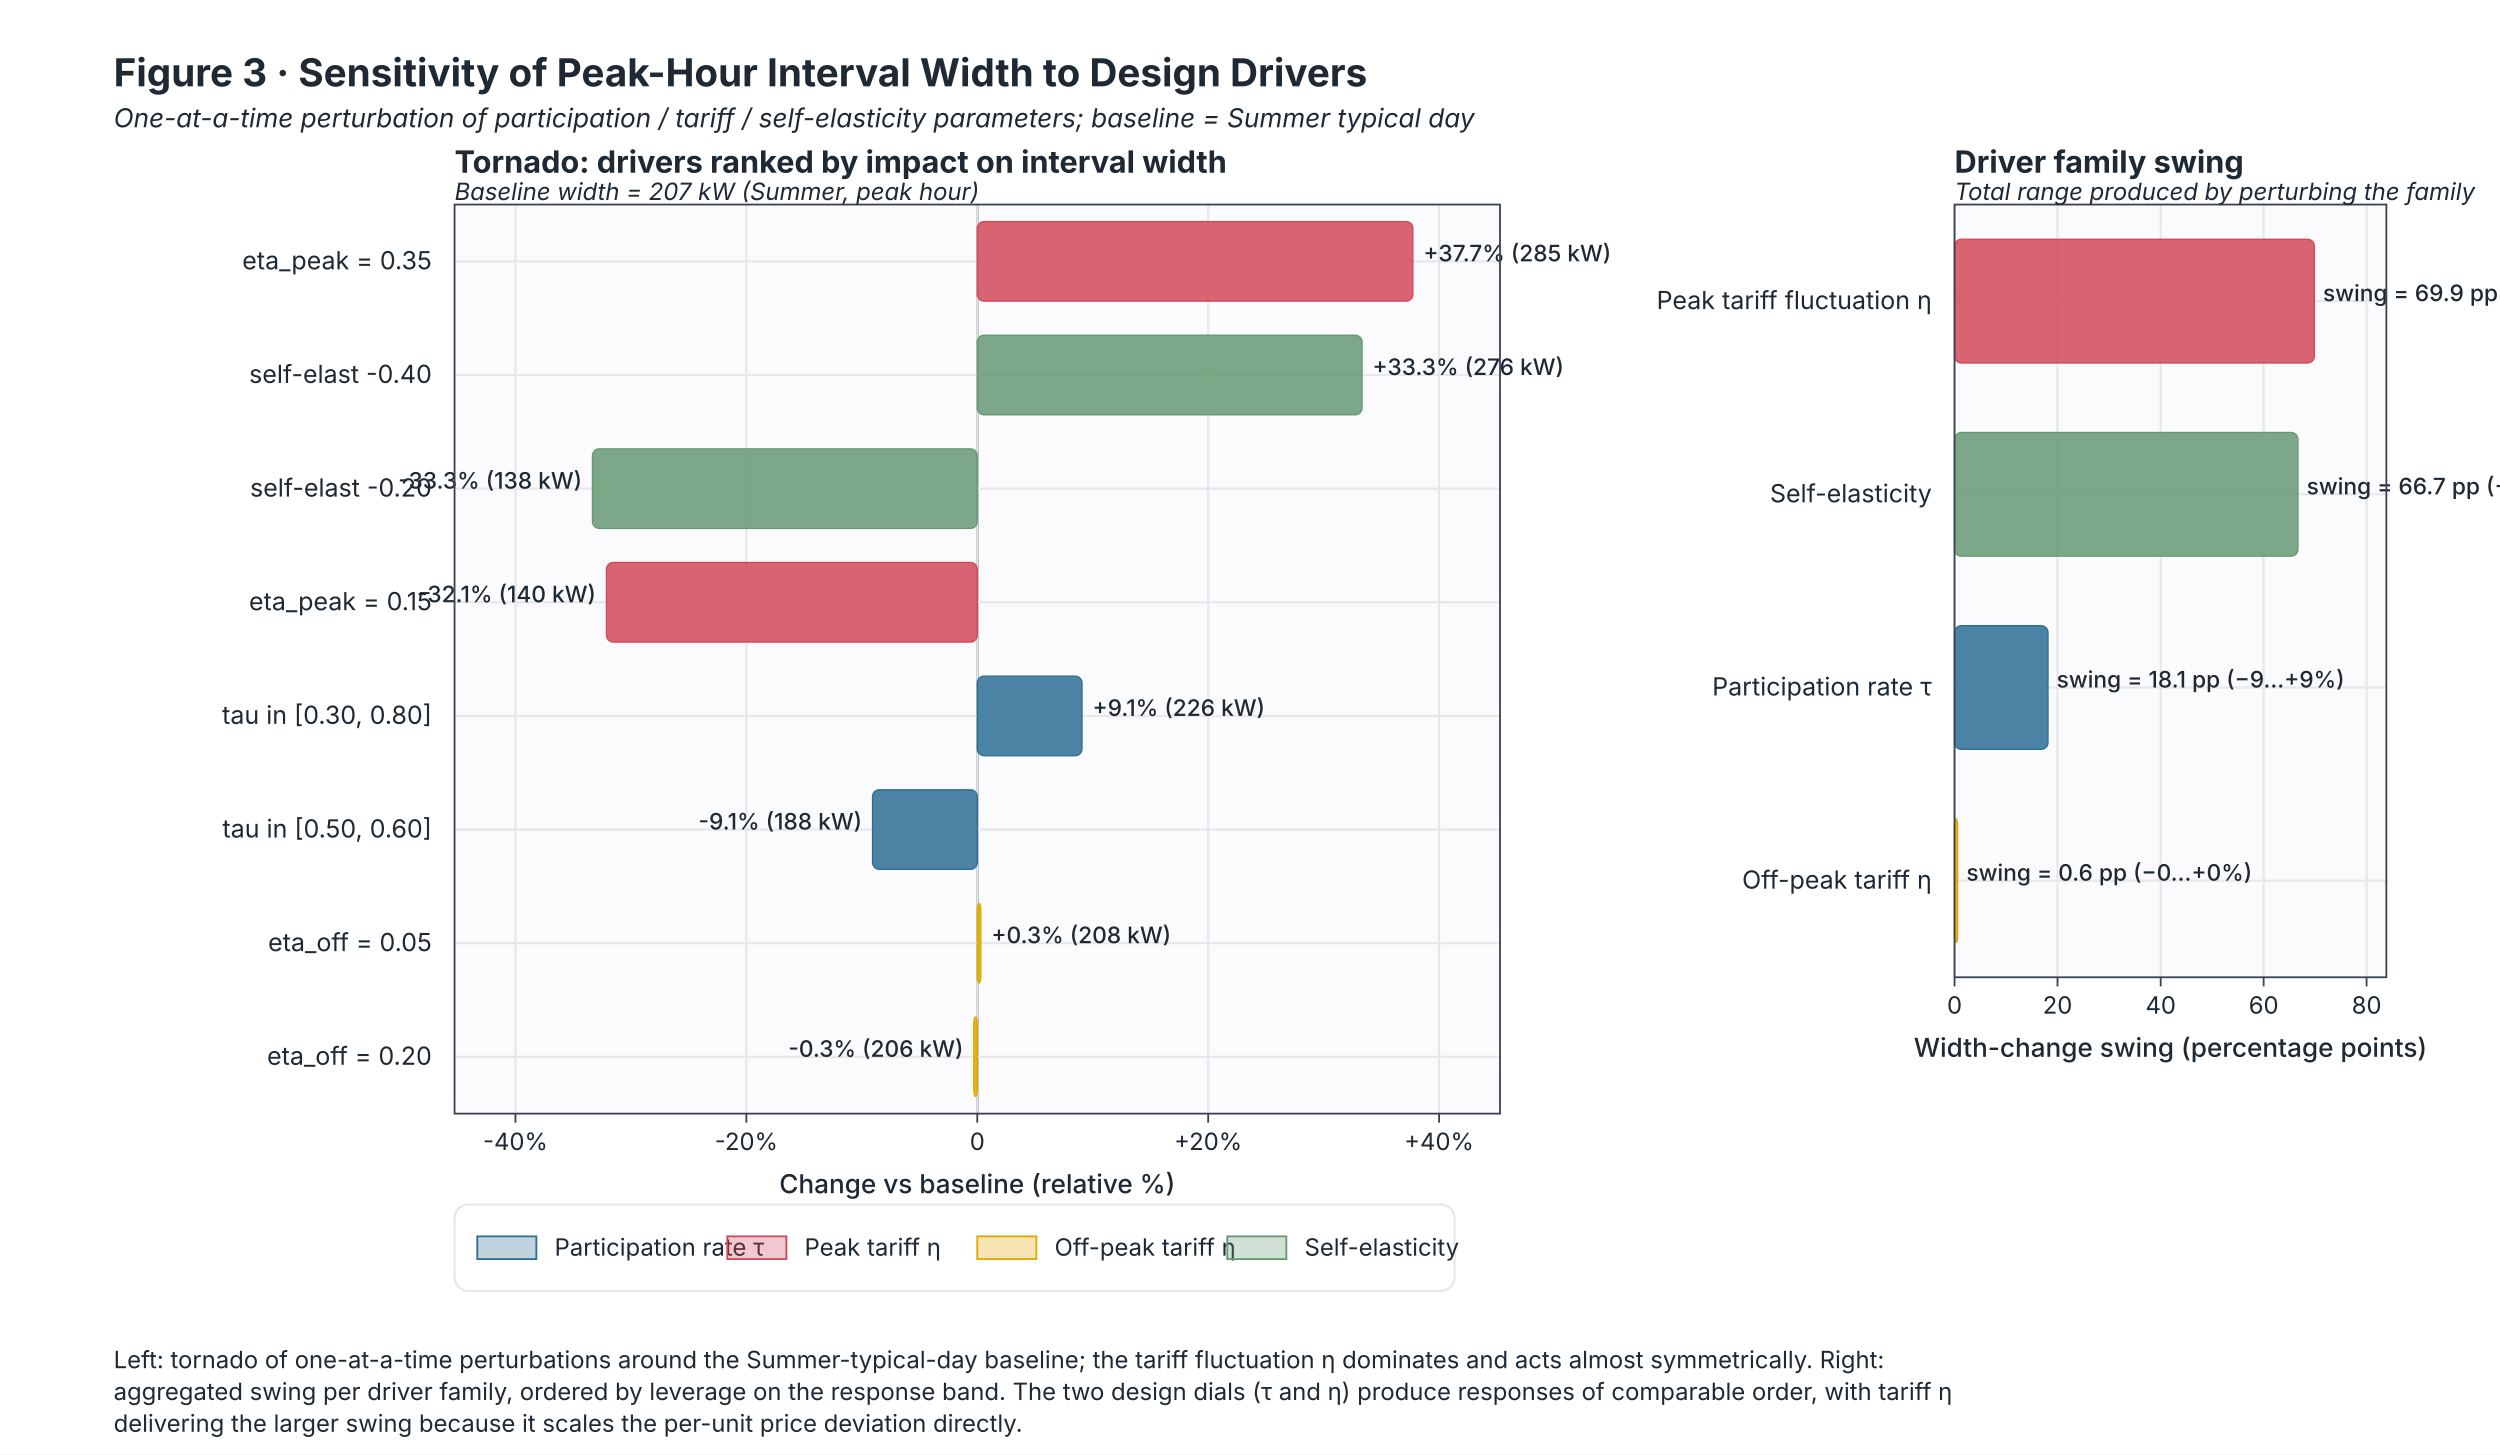
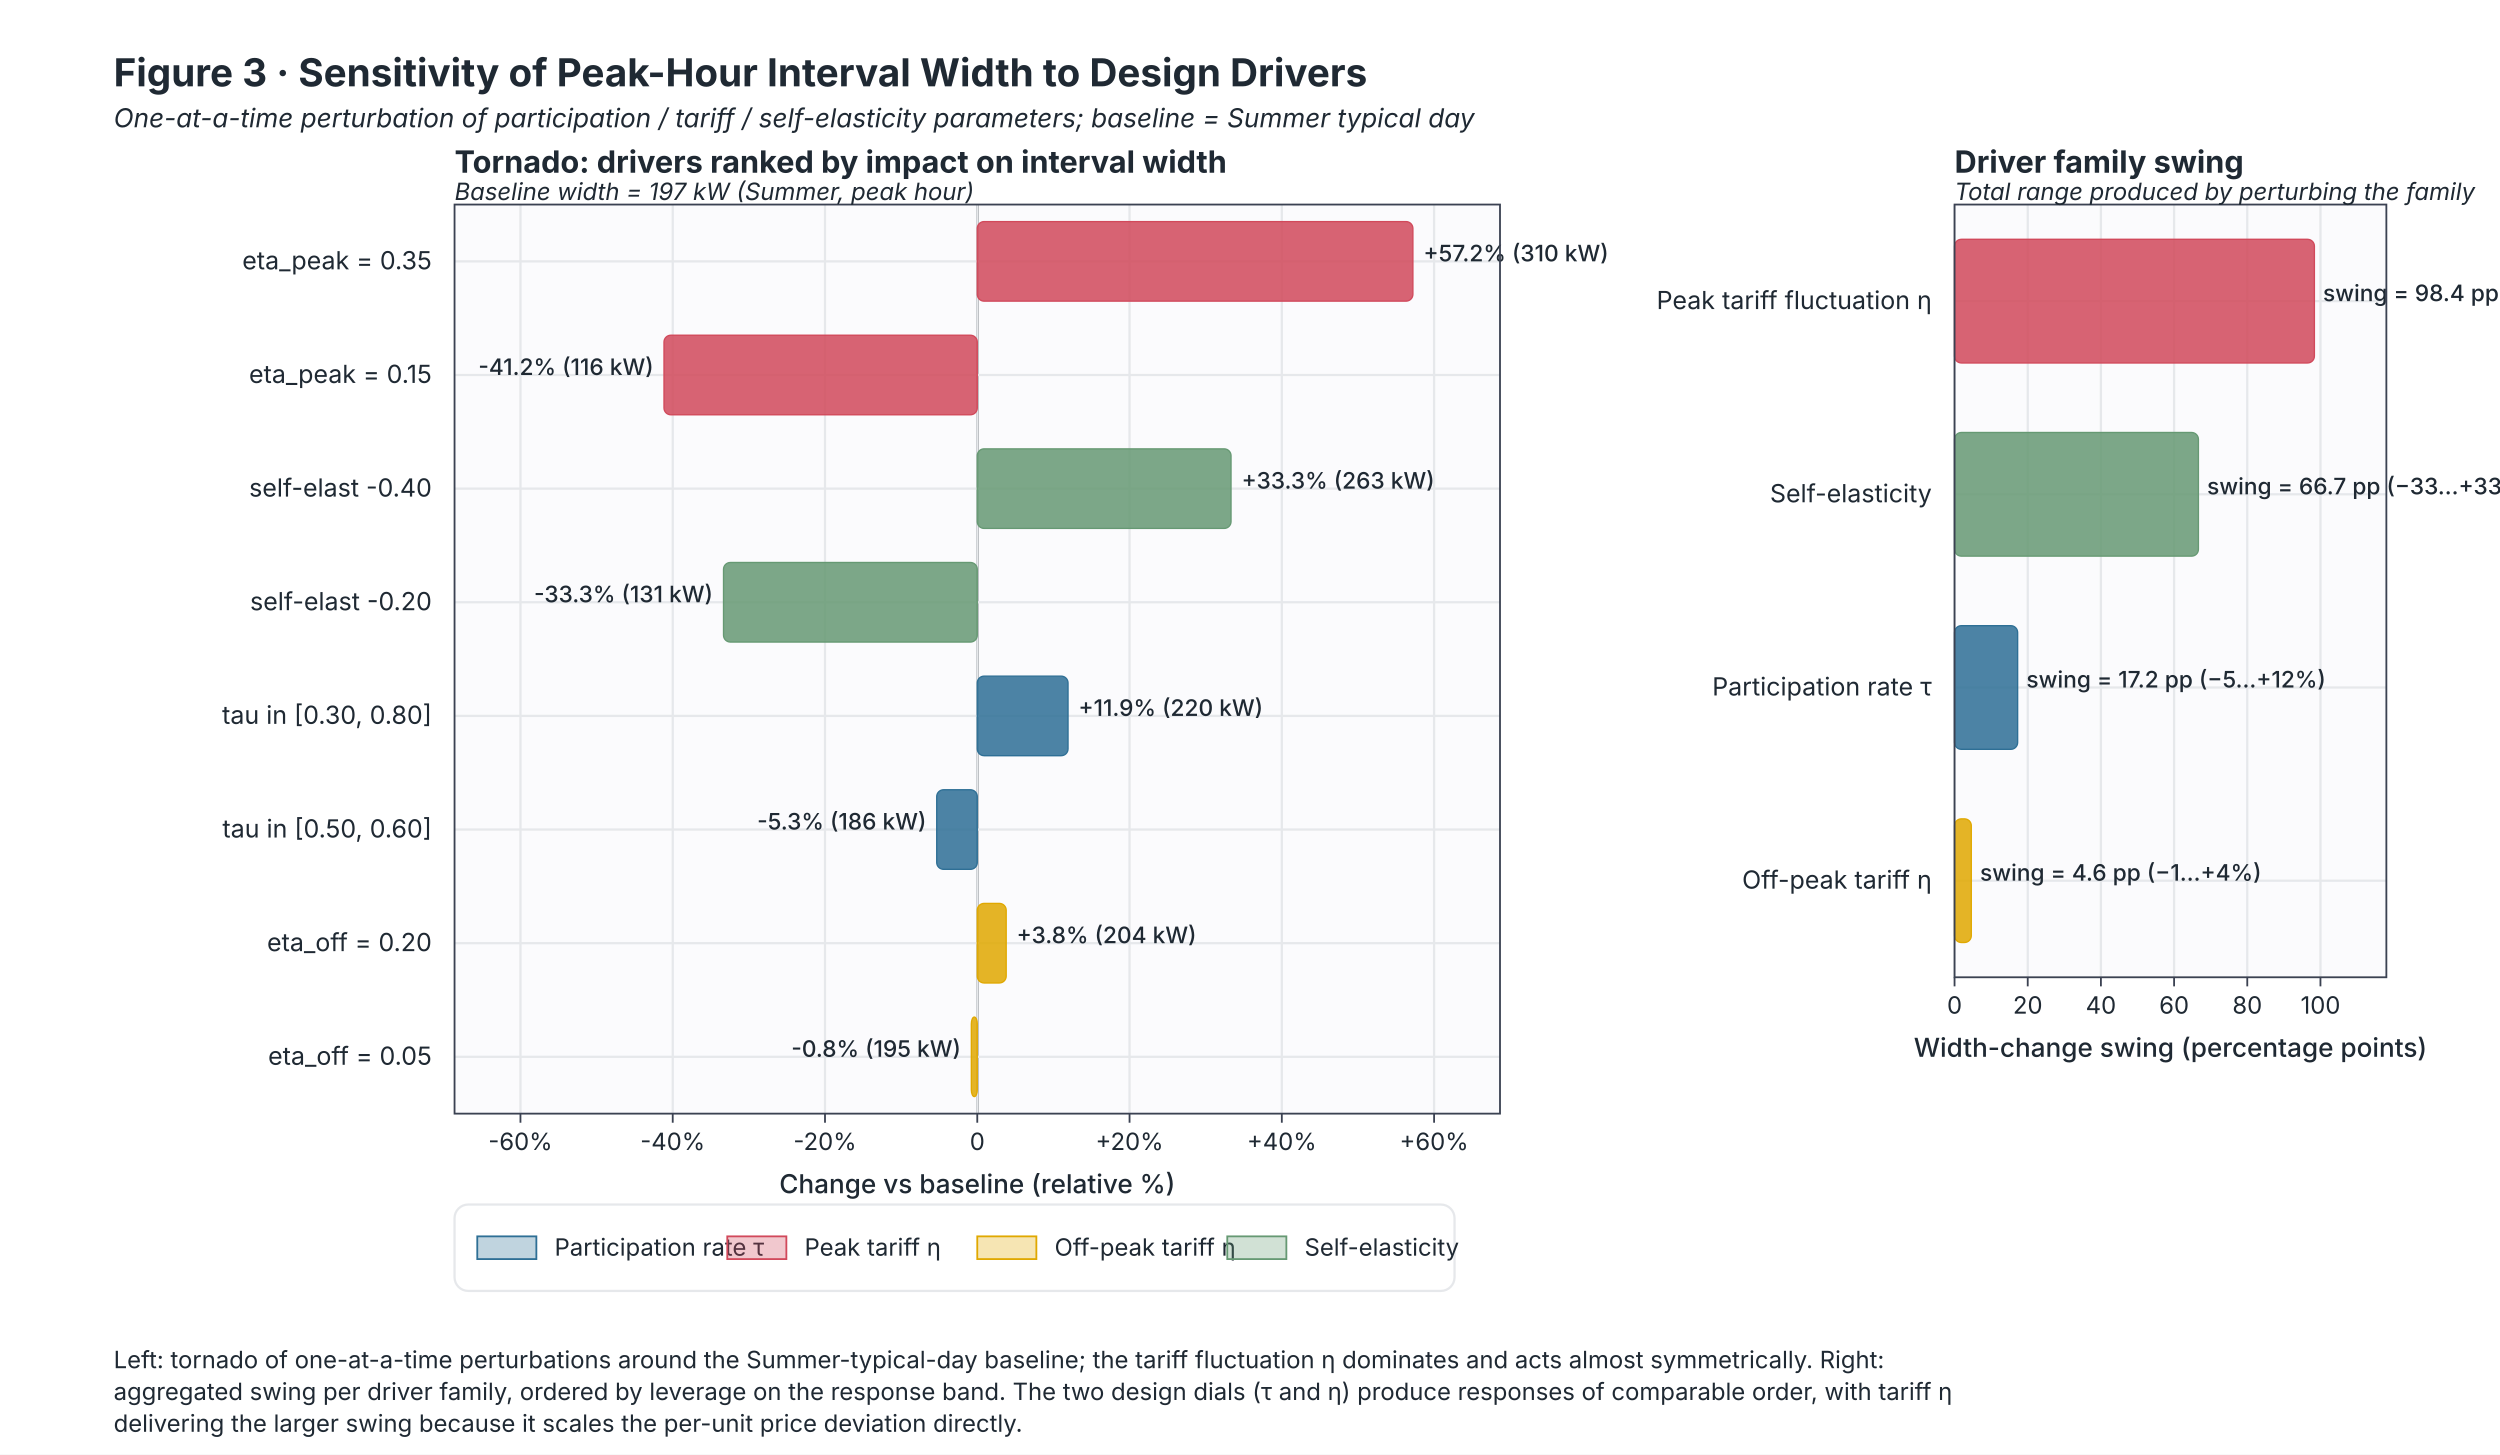
<svg xmlns="http://www.w3.org/2000/svg" viewBox="0 0 1100 640" width="1100" height="640" font-family="'Inter','Helvetica Neue',Helvetica,Arial,sans-serif" font-size="12" color="#1f2933">
  <defs>
    <style>text{fill:#1f2933;}</style>
  </defs>
  <rect x="0" y="0" width="1100" height="640" fill="#ffffff" />
  <text x="50.0" y="38.0" font-size="17" font-weight="700" fill="#1f2933">Figure 3  ·  Sensitivity of Peak-Hour Interval Width to Design Drivers</text>
  <text x="50.0" y="56.0" font-size="11.5" font-style="italic" fill="#5b6770">One-at-a-time perturbation of participation / tariff / self-elasticity parameters; baseline = Summer typical day</text>
  <rect x="200.0" y="90.0" width="460.0" height="400.0" fill="#fbfbfd" stroke="none" />
  <line x1="430.0" y1="90.0" x2="430.0" y2="490.0" stroke="#1f2933" stroke-width="1.0" />
-   <line x1="226.8" y1="90.0" x2="226.8" y2="490.0" stroke="#e6e8eb" stroke-width="1" />
-   <line x1="328.4" y1="90.0" x2="328.4" y2="490.0" stroke="#e6e8eb" stroke-width="1" />
+   <line x1="229.0" y1="90.0" x2="229.0" y2="490.0" stroke="#e6e8eb" stroke-width="1" />
+   <line x1="296.0" y1="90.0" x2="296.0" y2="490.0" stroke="#e6e8eb" stroke-width="1" />
+   <line x1="363.0" y1="90.0" x2="363.0" y2="490.0" stroke="#e6e8eb" stroke-width="1" />
  <line x1="430.0" y1="90.0" x2="430.0" y2="490.0" stroke="#e6e8eb" stroke-width="1" />
-   <line x1="531.6" y1="90.0" x2="531.6" y2="490.0" stroke="#e6e8eb" stroke-width="1" />
-   <line x1="633.2" y1="90.0" x2="633.2" y2="490.0" stroke="#e6e8eb" stroke-width="1" />
+   <line x1="497.0" y1="90.0" x2="497.0" y2="490.0" stroke="#e6e8eb" stroke-width="1" />
+   <line x1="564.0" y1="90.0" x2="564.0" y2="490.0" stroke="#e6e8eb" stroke-width="1" />
+   <line x1="631.0" y1="90.0" x2="631.0" y2="490.0" stroke="#e6e8eb" stroke-width="1" />
  <line x1="200.0" y1="465.0" x2="660.0" y2="465.0" stroke="#e6e8eb" stroke-width="1" />
  <line x1="200.0" y1="415.0" x2="660.0" y2="415.0" stroke="#e6e8eb" stroke-width="1" />
  <line x1="200.0" y1="365.0" x2="660.0" y2="365.0" stroke="#e6e8eb" stroke-width="1" />
  <line x1="200.0" y1="315.0" x2="660.0" y2="315.0" stroke="#e6e8eb" stroke-width="1" />
  <line x1="200.0" y1="265.0" x2="660.0" y2="265.0" stroke="#e6e8eb" stroke-width="1" />
  <line x1="200.0" y1="215.0" x2="660.0" y2="215.0" stroke="#e6e8eb" stroke-width="1" />
  <line x1="200.0" y1="165.0" x2="660.0" y2="165.0" stroke="#e6e8eb" stroke-width="1" />
  <line x1="200.0" y1="115.0" x2="660.0" y2="115.0" stroke="#e6e8eb" stroke-width="1" />
  <rect x="430.00" y="97.50" width="191.67" height="35.00" fill="#d1495b" fill-opacity="0.85" rx="3" stroke="#d1495b" stroke-width="0.6" />
  <text x="190.0" y="118.5" text-anchor="end" font-size="11" fill="#1f2933">eta_peak = 0.35</text>
-   <text x="626.3" y="115.0" text-anchor="start" fill="#1f2933" font-size="10" font-weight="500">+37.7% (285 kW)</text>
-   <rect x="430.00" y="147.50" width="169.32" height="35.00" fill="#669973" fill-opacity="0.85" rx="3" stroke="#669973" stroke-width="0.6" />
-   <text x="190.0" y="168.5" text-anchor="end" font-size="11" fill="#1f2933">self-elast -0.40</text>
-   <text x="603.9" y="165.0" text-anchor="start" fill="#1f2933" font-size="10" font-weight="500">+33.3% (276 kW)</text>
-   <rect x="260.68" y="197.50" width="169.32" height="35.00" fill="#669973" fill-opacity="0.85" rx="3" stroke="#669973" stroke-width="0.6" />
-   <text x="190.0" y="218.5" text-anchor="end" font-size="11" fill="#1f2933">self-elast -0.20</text>
-   <text x="256.1" y="215.0" text-anchor="end" fill="#1f2933" font-size="10" font-weight="500">-33.3% (138 kW)</text>
-   <rect x="266.85" y="247.50" width="163.15" height="35.00" fill="#d1495b" fill-opacity="0.85" rx="3" stroke="#d1495b" stroke-width="0.6" />
-   <text x="190.0" y="268.5" text-anchor="end" font-size="11" fill="#1f2933">eta_peak = 0.15</text>
-   <text x="262.2" y="265.0" text-anchor="end" fill="#1f2933" font-size="10" font-weight="500">-32.1% (140 kW)</text>
-   <rect x="430.00" y="297.50" width="46.08" height="35.00" fill="#2e6f95" fill-opacity="0.85" rx="3" stroke="#2e6f95" stroke-width="0.6" />
+   <text x="626.3" y="115.0" text-anchor="start" fill="#1f2933" font-size="10" font-weight="500">+57.2% (310 kW)</text>
+   <rect x="292.16" y="147.50" width="137.84" height="35.00" fill="#d1495b" fill-opacity="0.85" rx="3" stroke="#d1495b" stroke-width="0.6" />
+   <text x="190.0" y="168.5" text-anchor="end" font-size="11" fill="#1f2933">eta_peak = 0.15</text>
+   <text x="287.6" y="165.0" text-anchor="end" fill="#1f2933" font-size="10" font-weight="500">-41.2% (116 kW)</text>
+   <rect x="430.00" y="197.50" width="111.65" height="35.00" fill="#669973" fill-opacity="0.85" rx="3" stroke="#669973" stroke-width="0.6" />
+   <text x="190.0" y="218.5" text-anchor="end" font-size="11" fill="#1f2933">self-elast -0.40</text>
+   <text x="546.3" y="215.0" text-anchor="start" fill="#1f2933" font-size="10" font-weight="500">+33.3% (263 kW)</text>
+   <rect x="318.35" y="247.50" width="111.65" height="35.00" fill="#669973" fill-opacity="0.85" rx="3" stroke="#669973" stroke-width="0.6" />
+   <text x="190.0" y="268.5" text-anchor="end" font-size="11" fill="#1f2933">self-elast -0.20</text>
+   <text x="313.7" y="265.0" text-anchor="end" fill="#1f2933" font-size="10" font-weight="500">-33.3% (131 kW)</text>
+   <rect x="430.00" y="297.50" width="39.93" height="35.00" fill="#2e6f95" fill-opacity="0.85" rx="3" stroke="#2e6f95" stroke-width="0.6" />
  <text x="190.0" y="318.5" text-anchor="end" font-size="11" fill="#1f2933">tau in [0.30, 0.80]</text>
-   <text x="480.7" y="315.0" text-anchor="start" fill="#1f2933" font-size="10" font-weight="500">+9.1% (226 kW)</text>
-   <rect x="383.92" y="347.50" width="46.08" height="35.00" fill="#2e6f95" fill-opacity="0.85" rx="3" stroke="#2e6f95" stroke-width="0.6" />
+   <text x="474.5" y="315.0" text-anchor="start" fill="#1f2933" font-size="10" font-weight="500">+11.9% (220 kW)</text>
+   <rect x="412.16" y="347.50" width="17.84" height="35.00" fill="#2e6f95" fill-opacity="0.85" rx="3" stroke="#2e6f95" stroke-width="0.6" />
  <text x="190.0" y="368.5" text-anchor="end" font-size="11" fill="#1f2933">tau in [0.50, 0.60]</text>
-   <text x="379.3" y="365.0" text-anchor="end" fill="#1f2933" font-size="10" font-weight="500">-9.1% (188 kW)</text>
-   <rect x="430.00" y="397.50" width="1.56" height="35.00" fill="#e0a800" fill-opacity="0.85" rx="3" stroke="#e0a800" stroke-width="0.6" />
-   <text x="190.0" y="418.5" text-anchor="end" font-size="11" fill="#1f2933">eta_off = 0.05</text>
-   <text x="436.2" y="415.0" text-anchor="start" fill="#1f2933" font-size="10" font-weight="500">+0.3% (208 kW)</text>
-   <rect x="428.48" y="447.50" width="1.52" height="35.00" fill="#e0a800" fill-opacity="0.85" rx="3" stroke="#e0a800" stroke-width="0.6" />
-   <text x="190.0" y="468.5" text-anchor="end" font-size="11" fill="#1f2933">eta_off = 0.20</text>
-   <text x="423.9" y="465.0" text-anchor="end" fill="#1f2933" font-size="10" font-weight="500">-0.3% (206 kW)</text>
+   <text x="407.6" y="365.0" text-anchor="end" fill="#1f2933" font-size="10" font-weight="500">-5.3% (186 kW)</text>
+   <rect x="430.00" y="397.50" width="12.72" height="35.00" fill="#e0a800" fill-opacity="0.85" rx="3" stroke="#e0a800" stroke-width="0.6" />
+   <text x="190.0" y="418.5" text-anchor="end" font-size="11" fill="#1f2933">eta_off = 0.20</text>
+   <text x="447.3" y="415.0" text-anchor="start" fill="#1f2933" font-size="10" font-weight="500">+3.8% (204 kW)</text>
+   <rect x="427.39" y="447.50" width="2.61" height="35.00" fill="#e0a800" fill-opacity="0.85" rx="3" stroke="#e0a800" stroke-width="0.6" />
+   <text x="190.0" y="468.5" text-anchor="end" font-size="11" fill="#1f2933">eta_off = 0.05</text>
+   <text x="422.8" y="465.0" text-anchor="end" fill="#1f2933" font-size="10" font-weight="500">-0.8% (195 kW)</text>
  <rect x="200.0" y="90.0" width="460.0" height="400.0" fill="none" stroke="#3b4252" stroke-width="0.8" />
-   <line x1="226.8" y1="490.0" x2="226.8" y2="494.0" stroke="#3b4252" stroke-width="0.8" />
-   <text x="226.8" y="506.0" text-anchor="middle" fill="#5b6770" font-size="10.5">-40%</text>
-   <line x1="328.4" y1="490.0" x2="328.4" y2="494.0" stroke="#3b4252" stroke-width="0.8" />
-   <text x="328.4" y="506.0" text-anchor="middle" fill="#5b6770" font-size="10.5">-20%</text>
+   <line x1="229.0" y1="490.0" x2="229.0" y2="494.0" stroke="#3b4252" stroke-width="0.8" />
+   <text x="229.0" y="506.0" text-anchor="middle" fill="#5b6770" font-size="10.5">-60%</text>
+   <line x1="296.0" y1="490.0" x2="296.0" y2="494.0" stroke="#3b4252" stroke-width="0.8" />
+   <text x="296.0" y="506.0" text-anchor="middle" fill="#5b6770" font-size="10.5">-40%</text>
+   <line x1="363.0" y1="490.0" x2="363.0" y2="494.0" stroke="#3b4252" stroke-width="0.8" />
+   <text x="363.0" y="506.0" text-anchor="middle" fill="#5b6770" font-size="10.5">-20%</text>
  <line x1="430.0" y1="490.0" x2="430.0" y2="494.0" stroke="#3b4252" stroke-width="0.8" />
  <text x="430.0" y="506.0" text-anchor="middle" fill="#5b6770" font-size="10.5">0</text>
-   <line x1="531.6" y1="490.0" x2="531.6" y2="494.0" stroke="#3b4252" stroke-width="0.8" />
-   <text x="531.6" y="506.0" text-anchor="middle" fill="#5b6770" font-size="10.5">+20%</text>
-   <line x1="633.2" y1="490.0" x2="633.2" y2="494.0" stroke="#3b4252" stroke-width="0.8" />
-   <text x="633.2" y="506.0" text-anchor="middle" fill="#5b6770" font-size="10.5">+40%</text>
+   <line x1="497.0" y1="490.0" x2="497.0" y2="494.0" stroke="#3b4252" stroke-width="0.8" />
+   <text x="497.0" y="506.0" text-anchor="middle" fill="#5b6770" font-size="10.5">+20%</text>
+   <line x1="564.0" y1="490.0" x2="564.0" y2="494.0" stroke="#3b4252" stroke-width="0.8" />
+   <text x="564.0" y="506.0" text-anchor="middle" fill="#5b6770" font-size="10.5">+40%</text>
+   <line x1="631.0" y1="490.0" x2="631.0" y2="494.0" stroke="#3b4252" stroke-width="0.8" />
+   <text x="631.0" y="506.0" text-anchor="middle" fill="#5b6770" font-size="10.5">+60%</text>
  <text x="430.0" y="525.0" text-anchor="middle" fill="#1f2933" font-size="11.5" font-weight="500">Change vs baseline (relative %)</text>
  <text x="200.0" y="76.0" text-anchor="start" fill="#1f2933" font-size="13.5" font-weight="700">Tornado: drivers ranked by impact on interval width</text>
-   <text x="200.0" y="88.0" text-anchor="start" fill="#5b6770" font-size="10.5" font-style="italic">Baseline width = 207 kW (Summer, peak hour)</text>
+   <text x="200.0" y="88.0" text-anchor="start" fill="#5b6770" font-size="10.5" font-style="italic">Baseline width = 197 kW (Summer, peak hour)</text>
  <rect x="200.0" y="530.0" width="440.0" height="38.0" fill="white" stroke="#e6e8eb" stroke-width="1" rx="6" />
  <rect x="210.0" y="544.0" width="26.0" height="10" fill="#2e6f95" fill-opacity="0.30" stroke="#2e6f95" stroke-width="0.8" />
  <text x="244.0" y="552.5" font-size="10.5" fill="#1f2933">Participation rate τ</text>
  <rect x="320.0" y="544.0" width="26.0" height="10" fill="#d1495b" fill-opacity="0.30" stroke="#d1495b" stroke-width="0.8" />
  <text x="354.0" y="552.5" font-size="10.5" fill="#1f2933">Peak tariff η</text>
  <rect x="430.0" y="544.0" width="26.0" height="10" fill="#e0a800" fill-opacity="0.30" stroke="#e0a800" stroke-width="0.8" />
  <text x="464.0" y="552.5" font-size="10.5" fill="#1f2933">Off-peak tariff η</text>
  <rect x="540.0" y="544.0" width="26.0" height="10" fill="#669973" fill-opacity="0.30" stroke="#669973" stroke-width="0.8" />
  <text x="574.0" y="552.5" font-size="10.5" fill="#1f2933">Self-elasticity</text>
  <rect x="860.0" y="90.0" width="190.0" height="340.0" fill="#fbfbfd" stroke="none" />
  <line x1="860.0" y1="90.0" x2="860.0" y2="430.0" stroke="#e6e8eb" stroke-width="1" />
-   <line x1="905.3" y1="90.0" x2="905.3" y2="430.0" stroke="#e6e8eb" stroke-width="1" />
-   <line x1="950.7" y1="90.0" x2="950.7" y2="430.0" stroke="#e6e8eb" stroke-width="1" />
-   <line x1="996.0" y1="90.0" x2="996.0" y2="430.0" stroke="#e6e8eb" stroke-width="1" />
-   <line x1="1041.3" y1="90.0" x2="1041.3" y2="430.0" stroke="#e6e8eb" stroke-width="1" />
+   <line x1="892.2" y1="90.0" x2="892.2" y2="430.0" stroke="#e6e8eb" stroke-width="1" />
+   <line x1="924.4" y1="90.0" x2="924.4" y2="430.0" stroke="#e6e8eb" stroke-width="1" />
+   <line x1="956.6" y1="90.0" x2="956.6" y2="430.0" stroke="#e6e8eb" stroke-width="1" />
+   <line x1="988.8" y1="90.0" x2="988.8" y2="430.0" stroke="#e6e8eb" stroke-width="1" />
+   <line x1="1021.0" y1="90.0" x2="1021.0" y2="430.0" stroke="#e6e8eb" stroke-width="1" />
  <line x1="860.0" y1="387.5" x2="1050.0" y2="387.5" stroke="#e6e8eb" stroke-width="1" />
  <line x1="860.0" y1="302.5" x2="1050.0" y2="302.5" stroke="#e6e8eb" stroke-width="1" />
  <line x1="860.0" y1="217.5" x2="1050.0" y2="217.5" stroke="#e6e8eb" stroke-width="1" />
  <line x1="860.0" y1="132.5" x2="1050.0" y2="132.5" stroke="#e6e8eb" stroke-width="1" />
  <rect x="860.00" y="105.30" width="158.33" height="54.40" fill="#d1495b" fill-opacity="0.85" rx="3" stroke="#d1495b" stroke-width="0.6" />
  <text x="850.0" y="136.0" text-anchor="end" font-size="11" fill="#1f2933">Peak tariff fluctuation η</text>
-   <text x="1022.1" y="132.5" text-anchor="start" fill="#1f2933" font-size="10" font-weight="500">swing = 69.9 pp   (−32…+38%)</text>
-   <rect x="860.00" y="190.30" width="151.11" height="54.40" fill="#669973" fill-opacity="0.85" rx="3" stroke="#669973" stroke-width="0.6" />
+   <text x="1022.1" y="132.5" text-anchor="start" fill="#1f2933" font-size="10" font-weight="500">swing = 98.4 pp   (−41…+57%)</text>
+   <rect x="860.00" y="190.30" width="107.30" height="54.40" fill="#669973" fill-opacity="0.85" rx="3" stroke="#669973" stroke-width="0.6" />
  <text x="850.0" y="221.0" text-anchor="end" font-size="11" fill="#1f2933">Self-elasticity</text>
-   <text x="1014.9" y="217.5" text-anchor="start" fill="#1f2933" font-size="10" font-weight="500">swing = 66.7 pp   (−33…+33%)</text>
-   <rect x="860.00" y="275.30" width="41.12" height="54.40" fill="#2e6f95" fill-opacity="0.85" rx="3" stroke="#2e6f95" stroke-width="0.6" />
+   <text x="971.1" y="217.5" text-anchor="start" fill="#1f2933" font-size="10" font-weight="500">swing = 66.7 pp   (−33…+33%)</text>
+   <rect x="860.00" y="275.30" width="27.76" height="54.40" fill="#2e6f95" fill-opacity="0.85" rx="3" stroke="#2e6f95" stroke-width="0.6" />
  <text x="850.0" y="306.0" text-anchor="end" font-size="11" fill="#1f2933">Participation rate τ</text>
-   <text x="904.9" y="302.5" text-anchor="start" fill="#1f2933" font-size="10" font-weight="500">swing = 18.1 pp   (−9…+9%)</text>
-   <rect x="860.00" y="360.30" width="1.37" height="54.40" fill="#e0a800" fill-opacity="0.85" rx="3" stroke="#e0a800" stroke-width="0.6" />
+   <text x="891.6" y="302.5" text-anchor="start" fill="#1f2933" font-size="10" font-weight="500">swing = 17.2 pp   (−5…+12%)</text>
+   <rect x="860.00" y="360.30" width="7.37" height="54.40" fill="#e0a800" fill-opacity="0.85" rx="3" stroke="#e0a800" stroke-width="0.6" />
  <text x="850.0" y="391.0" text-anchor="end" font-size="11" fill="#1f2933">Off-peak tariff η</text>
-   <text x="865.2" y="387.5" text-anchor="start" fill="#1f2933" font-size="10" font-weight="500">swing = 0.6 pp   (−0…+0%)</text>
+   <text x="871.2" y="387.5" text-anchor="start" fill="#1f2933" font-size="10" font-weight="500">swing = 4.6 pp   (−1…+4%)</text>
  <rect x="860.0" y="90.0" width="190.0" height="340.0" fill="none" stroke="#3b4252" stroke-width="0.8" />
  <line x1="860.0" y1="430.0" x2="860.0" y2="434.0" stroke="#3b4252" stroke-width="0.8" />
  <text x="860.0" y="446.0" text-anchor="middle" fill="#5b6770" font-size="10.5">0</text>
-   <line x1="905.3" y1="430.0" x2="905.3" y2="434.0" stroke="#3b4252" stroke-width="0.8" />
-   <text x="905.3" y="446.0" text-anchor="middle" fill="#5b6770" font-size="10.5">20</text>
-   <line x1="950.7" y1="430.0" x2="950.7" y2="434.0" stroke="#3b4252" stroke-width="0.8" />
-   <text x="950.7" y="446.0" text-anchor="middle" fill="#5b6770" font-size="10.5">40</text>
-   <line x1="996.0" y1="430.0" x2="996.0" y2="434.0" stroke="#3b4252" stroke-width="0.8" />
-   <text x="996.0" y="446.0" text-anchor="middle" fill="#5b6770" font-size="10.5">60</text>
-   <line x1="1041.3" y1="430.0" x2="1041.3" y2="434.0" stroke="#3b4252" stroke-width="0.8" />
-   <text x="1041.3" y="446.0" text-anchor="middle" fill="#5b6770" font-size="10.5">80</text>
+   <line x1="892.2" y1="430.0" x2="892.2" y2="434.0" stroke="#3b4252" stroke-width="0.8" />
+   <text x="892.2" y="446.0" text-anchor="middle" fill="#5b6770" font-size="10.5">20</text>
+   <line x1="924.4" y1="430.0" x2="924.4" y2="434.0" stroke="#3b4252" stroke-width="0.8" />
+   <text x="924.4" y="446.0" text-anchor="middle" fill="#5b6770" font-size="10.5">40</text>
+   <line x1="956.6" y1="430.0" x2="956.6" y2="434.0" stroke="#3b4252" stroke-width="0.8" />
+   <text x="956.6" y="446.0" text-anchor="middle" fill="#5b6770" font-size="10.5">60</text>
+   <line x1="988.8" y1="430.0" x2="988.8" y2="434.0" stroke="#3b4252" stroke-width="0.8" />
+   <text x="988.8" y="446.0" text-anchor="middle" fill="#5b6770" font-size="10.5">80</text>
+   <line x1="1021.0" y1="430.0" x2="1021.0" y2="434.0" stroke="#3b4252" stroke-width="0.8" />
+   <text x="1021.0" y="446.0" text-anchor="middle" fill="#5b6770" font-size="10.5">100</text>
  <text x="955.0" y="465.0" text-anchor="middle" fill="#1f2933" font-size="11.5" font-weight="500">Width-change swing  (percentage points)</text>
  <text x="860.0" y="76.0" text-anchor="start" fill="#1f2933" font-size="13.5" font-weight="700">Driver family swing</text>
  <text x="860.0" y="88.0" text-anchor="start" fill="#5b6770" font-size="10.5" font-style="italic">Total range produced by perturbing the family</text>
  <text x="50.0" y="602.0" font-size="10.5" fill="#5b6770">Left: tornado of one-at-a-time perturbations around the Summer-typical-day baseline; the tariff fluctuation η dominates and acts almost symmetrically. Right:</text>
  <text x="50.0" y="616.0" font-size="10.5" fill="#5b6770">aggregated swing per driver family, ordered by leverage on the response band. The two design dials (τ and η) produce responses of comparable order, with tariff η</text>
  <text x="50.0" y="630.0" font-size="10.5" fill="#5b6770">delivering the larger swing because it scales the per-unit price deviation directly.</text>
</svg>
